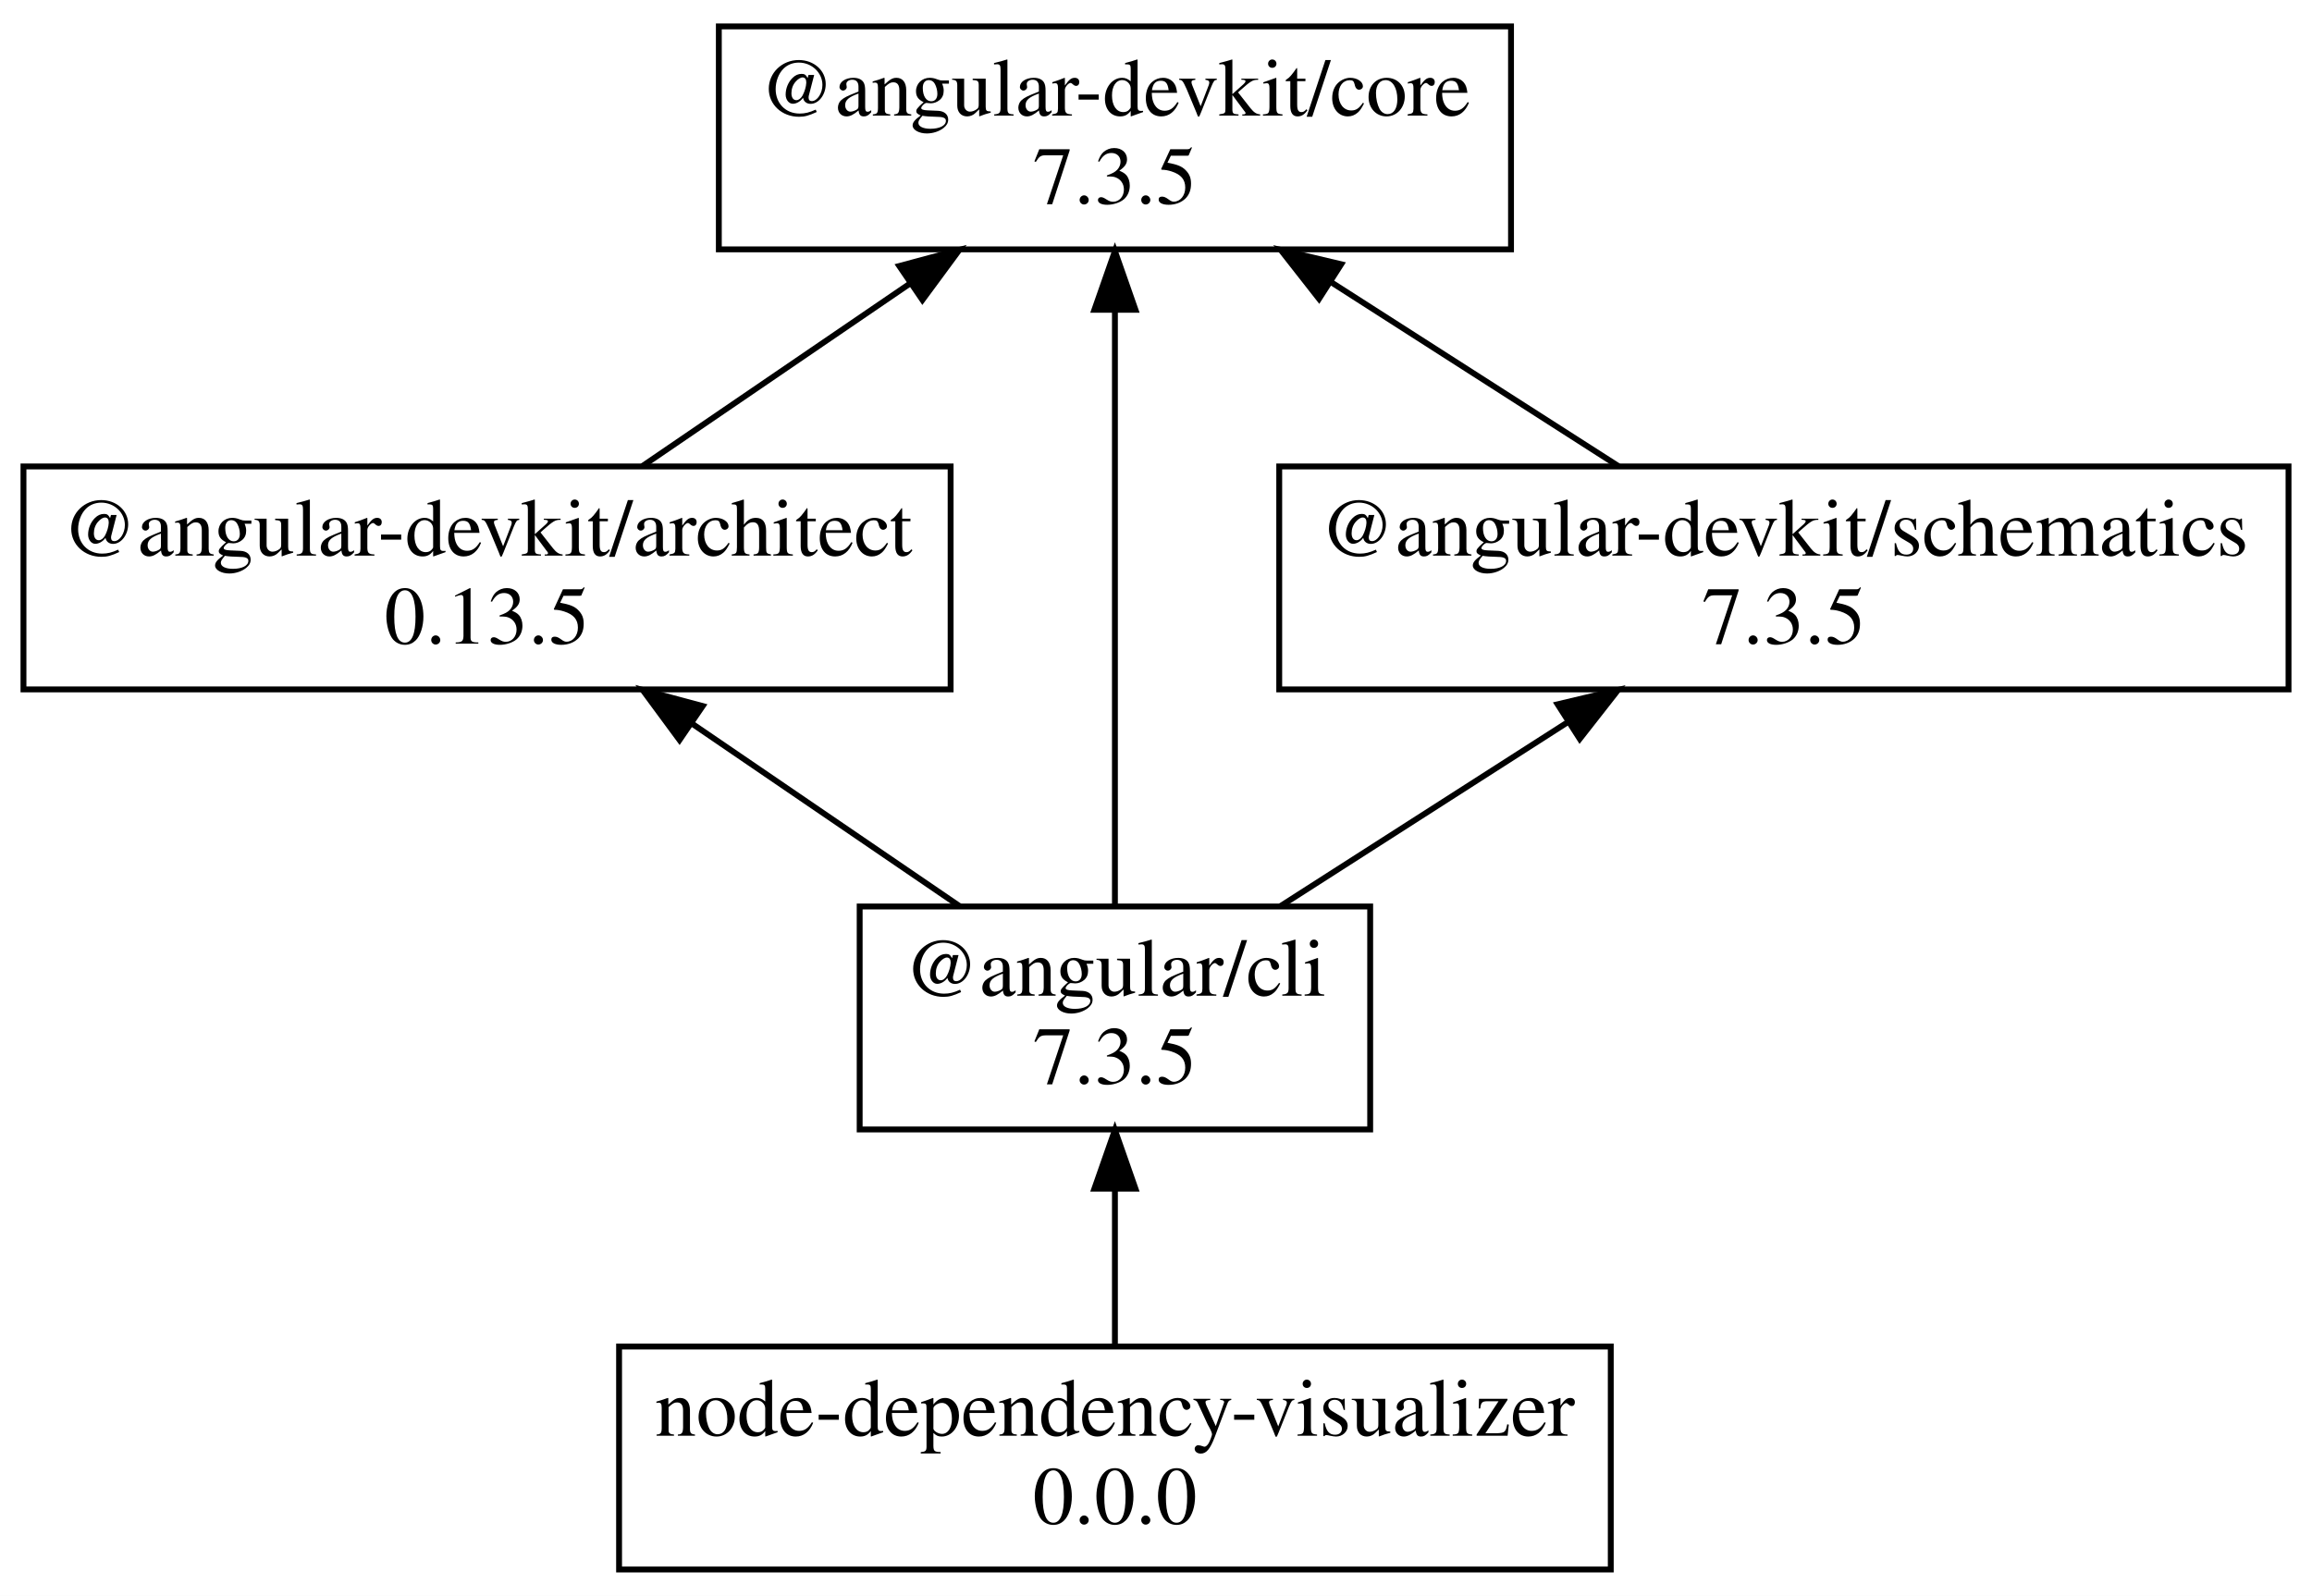
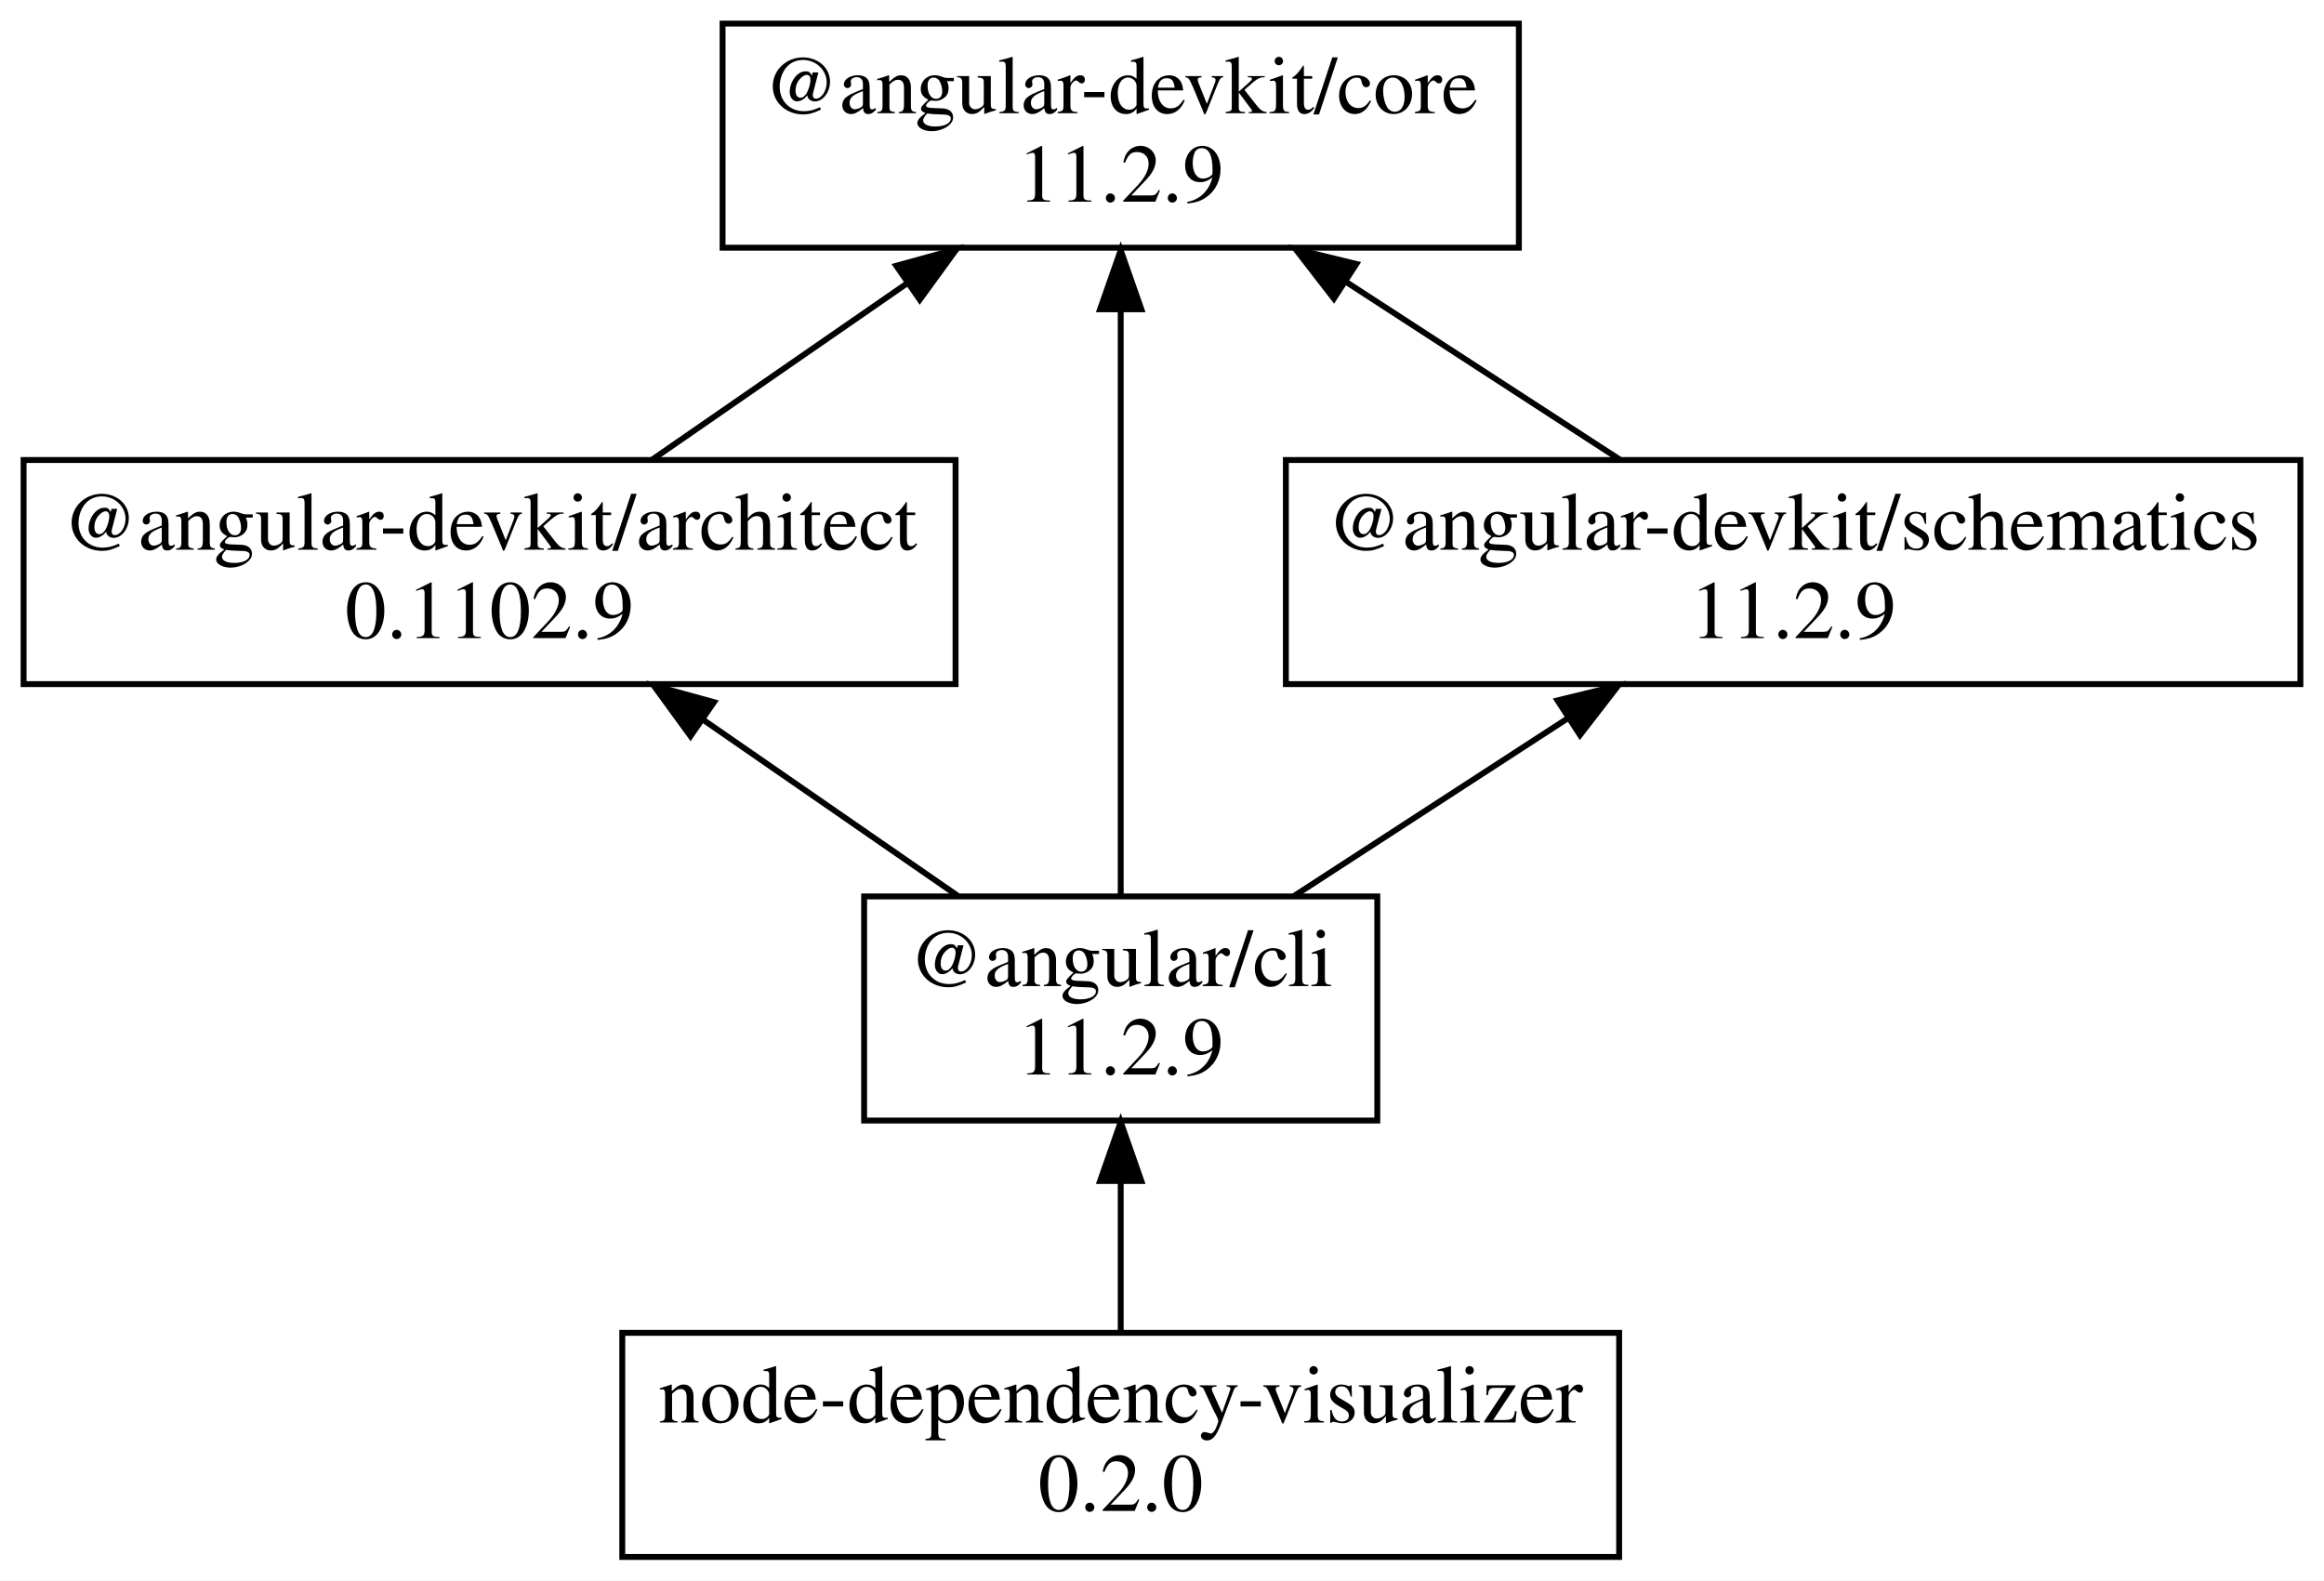
- <svg xmlns="http://www.w3.org/2000/svg" width="394pt" height="272pt" viewBox="0.00 0.00 394.00 272.00">
-   <g id="graph0" class="graph" transform="scale(1 1) rotate(0) translate(4 268)">
-     <polygon fill="white" stroke="none" points="-4,4 -4,-268 390,-268 390,4 -4,4" />
+ <svg xmlns="http://www.w3.org/2000/svg" width="394pt" height="268pt" viewBox="0.00 0.00 394.00 268.00">
+   <g id="graph0" class="graph" transform="scale(1 1) rotate(0) translate(4 264)">
+     <polygon fill="#ffffff" stroke="transparent" points="-4,4 -4,-264 390,-264 390,4 -4,4" />
    <g id="node1" class="node">
-       <polygon fill="white" stroke="black" points="101.5,-0.5 101.5,-38.5 270.5,-38.5 270.5,-0.5 101.5,-0.5" />
-       <text text-anchor="middle" x="186" y="-23.3" font-family="Times,serif" font-size="14.00">node-dependency-visualizer</text>
-       <text text-anchor="middle" x="186" y="-8.3" font-family="Times,serif" font-size="14.00">0.0.0</text>
+       <polygon fill="#ffffff" stroke="#000000" points="270.5,-38 101.5,-38 101.5,0 270.5,0 270.5,-38" />
+       <text text-anchor="middle" x="186" y="-22.8" font-family="Times,serif" font-size="14.00" fill="#000000">node-dependency-visualizer</text>
+       <text text-anchor="middle" x="186" y="-7.8" font-family="Times,serif" font-size="14.00" fill="#000000">0.2.0</text>
    </g>
    <g id="node2" class="node">
-       <polygon fill="white" stroke="black" points="142.5,-75.5 142.5,-113.5 229.5,-113.5 229.5,-75.5 142.5,-75.5" />
-       <text text-anchor="middle" x="186" y="-98.3" font-family="Times,serif" font-size="14.00">@angular/cli</text>
-       <text text-anchor="middle" x="186" y="-83.3" font-family="Times,serif" font-size="14.00">7.3.5</text>
+       <polygon fill="#ffffff" stroke="#000000" points="229.5,-112 142.5,-112 142.5,-74 229.5,-74 229.5,-112" />
+       <text text-anchor="middle" x="186" y="-96.8" font-family="Times,serif" font-size="14.00" fill="#000000">@angular/cli</text>
+       <text text-anchor="middle" x="186" y="-81.8" font-family="Times,serif" font-size="14.00" fill="#000000">11.2.9</text>
    </g>
    <g id="edge1" class="edge">
-       <path fill="none" stroke="black" d="M186,-38.545C186,-46.617 186,-56.324 186,-65.318" />
-       <polygon fill="black" stroke="black" points="182.5,-65.41 186,-75.41 189.5,-65.41 182.5,-65.41" />
+       <path fill="none" stroke="#000000" d="M186,-38.057C186,-45.851 186,-55.046 186,-63.662" />
+       <polygon fill="#000000" stroke="#000000" points="182.5,-63.751 186,-73.751 189.5,-63.751 182.5,-63.751" />
    </g>
    <g id="node3" class="node">
-       <polygon fill="white" stroke="black" points="0,-150.5 0,-188.5 158,-188.5 158,-150.5 0,-150.5" />
-       <text text-anchor="middle" x="79" y="-173.3" font-family="Times,serif" font-size="14.00">@angular-devkit/architect</text>
-       <text text-anchor="middle" x="79" y="-158.3" font-family="Times,serif" font-size="14.00">0.13.5</text>
+       <polygon fill="#ffffff" stroke="#000000" points="158,-186 0,-186 0,-148 158,-148 158,-186" />
+       <text text-anchor="middle" x="79" y="-170.8" font-family="Times,serif" font-size="14.00" fill="#000000">@angular-devkit/architect</text>
+       <text text-anchor="middle" x="79" y="-155.8" font-family="Times,serif" font-size="14.00" fill="#000000">0.1102.9</text>
    </g>
    <g id="edge2" class="edge">
-       <path fill="none" stroke="black" d="M159.551,-113.545C145.79,-122.933 128.788,-134.532 113.957,-144.651" />
-       <polygon fill="black" stroke="black" points="111.804,-141.883 105.516,-150.41 115.749,-147.665 111.804,-141.883" />
+       <path fill="none" stroke="#000000" d="M158.445,-112.057C145.318,-121.135 129.441,-132.116 115.342,-141.866" />
+       <polygon fill="#000000" stroke="#000000" points="113.067,-139.184 106.834,-147.75 117.049,-144.941 113.067,-139.184" />
    </g>
    <g id="node4" class="node">
-       <polygon fill="white" stroke="black" points="118.5,-225.5 118.5,-263.5 253.5,-263.5 253.5,-225.5 118.5,-225.5" />
-       <text text-anchor="middle" x="186" y="-248.3" font-family="Times,serif" font-size="14.00">@angular-devkit/core</text>
-       <text text-anchor="middle" x="186" y="-233.3" font-family="Times,serif" font-size="14.00">7.3.5</text>
+       <polygon fill="#ffffff" stroke="#000000" points="253.5,-260 118.5,-260 118.5,-222 253.5,-222 253.5,-260" />
+       <text text-anchor="middle" x="186" y="-244.8" font-family="Times,serif" font-size="14.00" fill="#000000">@angular-devkit/core</text>
+       <text text-anchor="middle" x="186" y="-229.8" font-family="Times,serif" font-size="14.00" fill="#000000">11.2.9</text>
    </g>
    <g id="edge4" class="edge">
-       <path fill="none" stroke="black" d="M186,-113.648C186,-138.946 186,-185.066 186,-214.983" />
-       <polygon fill="black" stroke="black" points="182.5,-215.204 186,-225.204 189.5,-215.204 182.5,-215.204" />
+       <path fill="none" stroke="#000000" d="M186,-112.045C186,-137.216 186,-181.82 186,-211.402" />
+       <polygon fill="#000000" stroke="#000000" points="182.5,-211.558 186,-221.558 189.5,-211.558 182.5,-211.558" />
    </g>
    <g id="node5" class="node">
-       <polygon fill="white" stroke="black" points="214,-150.5 214,-188.5 386,-188.5 386,-150.5 214,-150.5" />
-       <text text-anchor="middle" x="300" y="-173.3" font-family="Times,serif" font-size="14.00">@angular-devkit/schematics</text>
-       <text text-anchor="middle" x="300" y="-158.3" font-family="Times,serif" font-size="14.00">7.3.5</text>
+       <polygon fill="#ffffff" stroke="#000000" points="386,-186 214,-186 214,-148 386,-148 386,-186" />
+       <text text-anchor="middle" x="300" y="-170.8" font-family="Times,serif" font-size="14.00" fill="#000000">@angular-devkit/schematics</text>
+       <text text-anchor="middle" x="300" y="-155.8" font-family="Times,serif" font-size="14.00" fill="#000000">11.2.9</text>
    </g>
    <g id="edge5" class="edge">
-       <path fill="none" stroke="black" d="M214.18,-113.545C228.978,-123.021 247.293,-134.749 263.199,-144.934" />
-       <polygon fill="black" stroke="black" points="261.44,-147.964 271.749,-150.41 265.215,-142.069 261.44,-147.964" />
+       <path fill="none" stroke="#000000" d="M215.358,-112.057C229.476,-121.221 246.579,-132.323 261.705,-142.142" />
+       <polygon fill="#000000" stroke="#000000" points="260.052,-145.242 270.345,-147.75 263.863,-139.37 260.052,-145.242" />
    </g>
    <g id="edge3" class="edge">
-       <path fill="none" stroke="black" d="M105.449,-188.545C119.21,-197.933 136.212,-209.532 151.043,-219.651" />
-       <polygon fill="black" stroke="black" points="149.251,-222.665 159.484,-225.41 153.196,-216.883 149.251,-222.665" />
+       <path fill="none" stroke="#000000" d="M106.555,-186.057C119.682,-195.135 135.559,-206.116 149.658,-215.866" />
+       <polygon fill="#000000" stroke="#000000" points="147.951,-218.941 158.166,-221.75 151.933,-213.184 147.951,-218.941" />
    </g>
    <g id="edge6" class="edge">
-       <path fill="none" stroke="black" d="M271.82,-188.545C257.022,-198.021 238.707,-209.749 222.801,-219.934" />
-       <polygon fill="black" stroke="black" points="220.785,-217.069 214.251,-225.41 224.56,-222.964 220.785,-217.069" />
+       <path fill="none" stroke="#000000" d="M270.642,-186.057C256.524,-195.221 239.421,-206.323 224.295,-216.142" />
+       <polygon fill="#000000" stroke="#000000" points="222.137,-213.37 215.655,-221.75 225.948,-219.242 222.137,-213.37" />
    </g>
  </g>
</svg>
